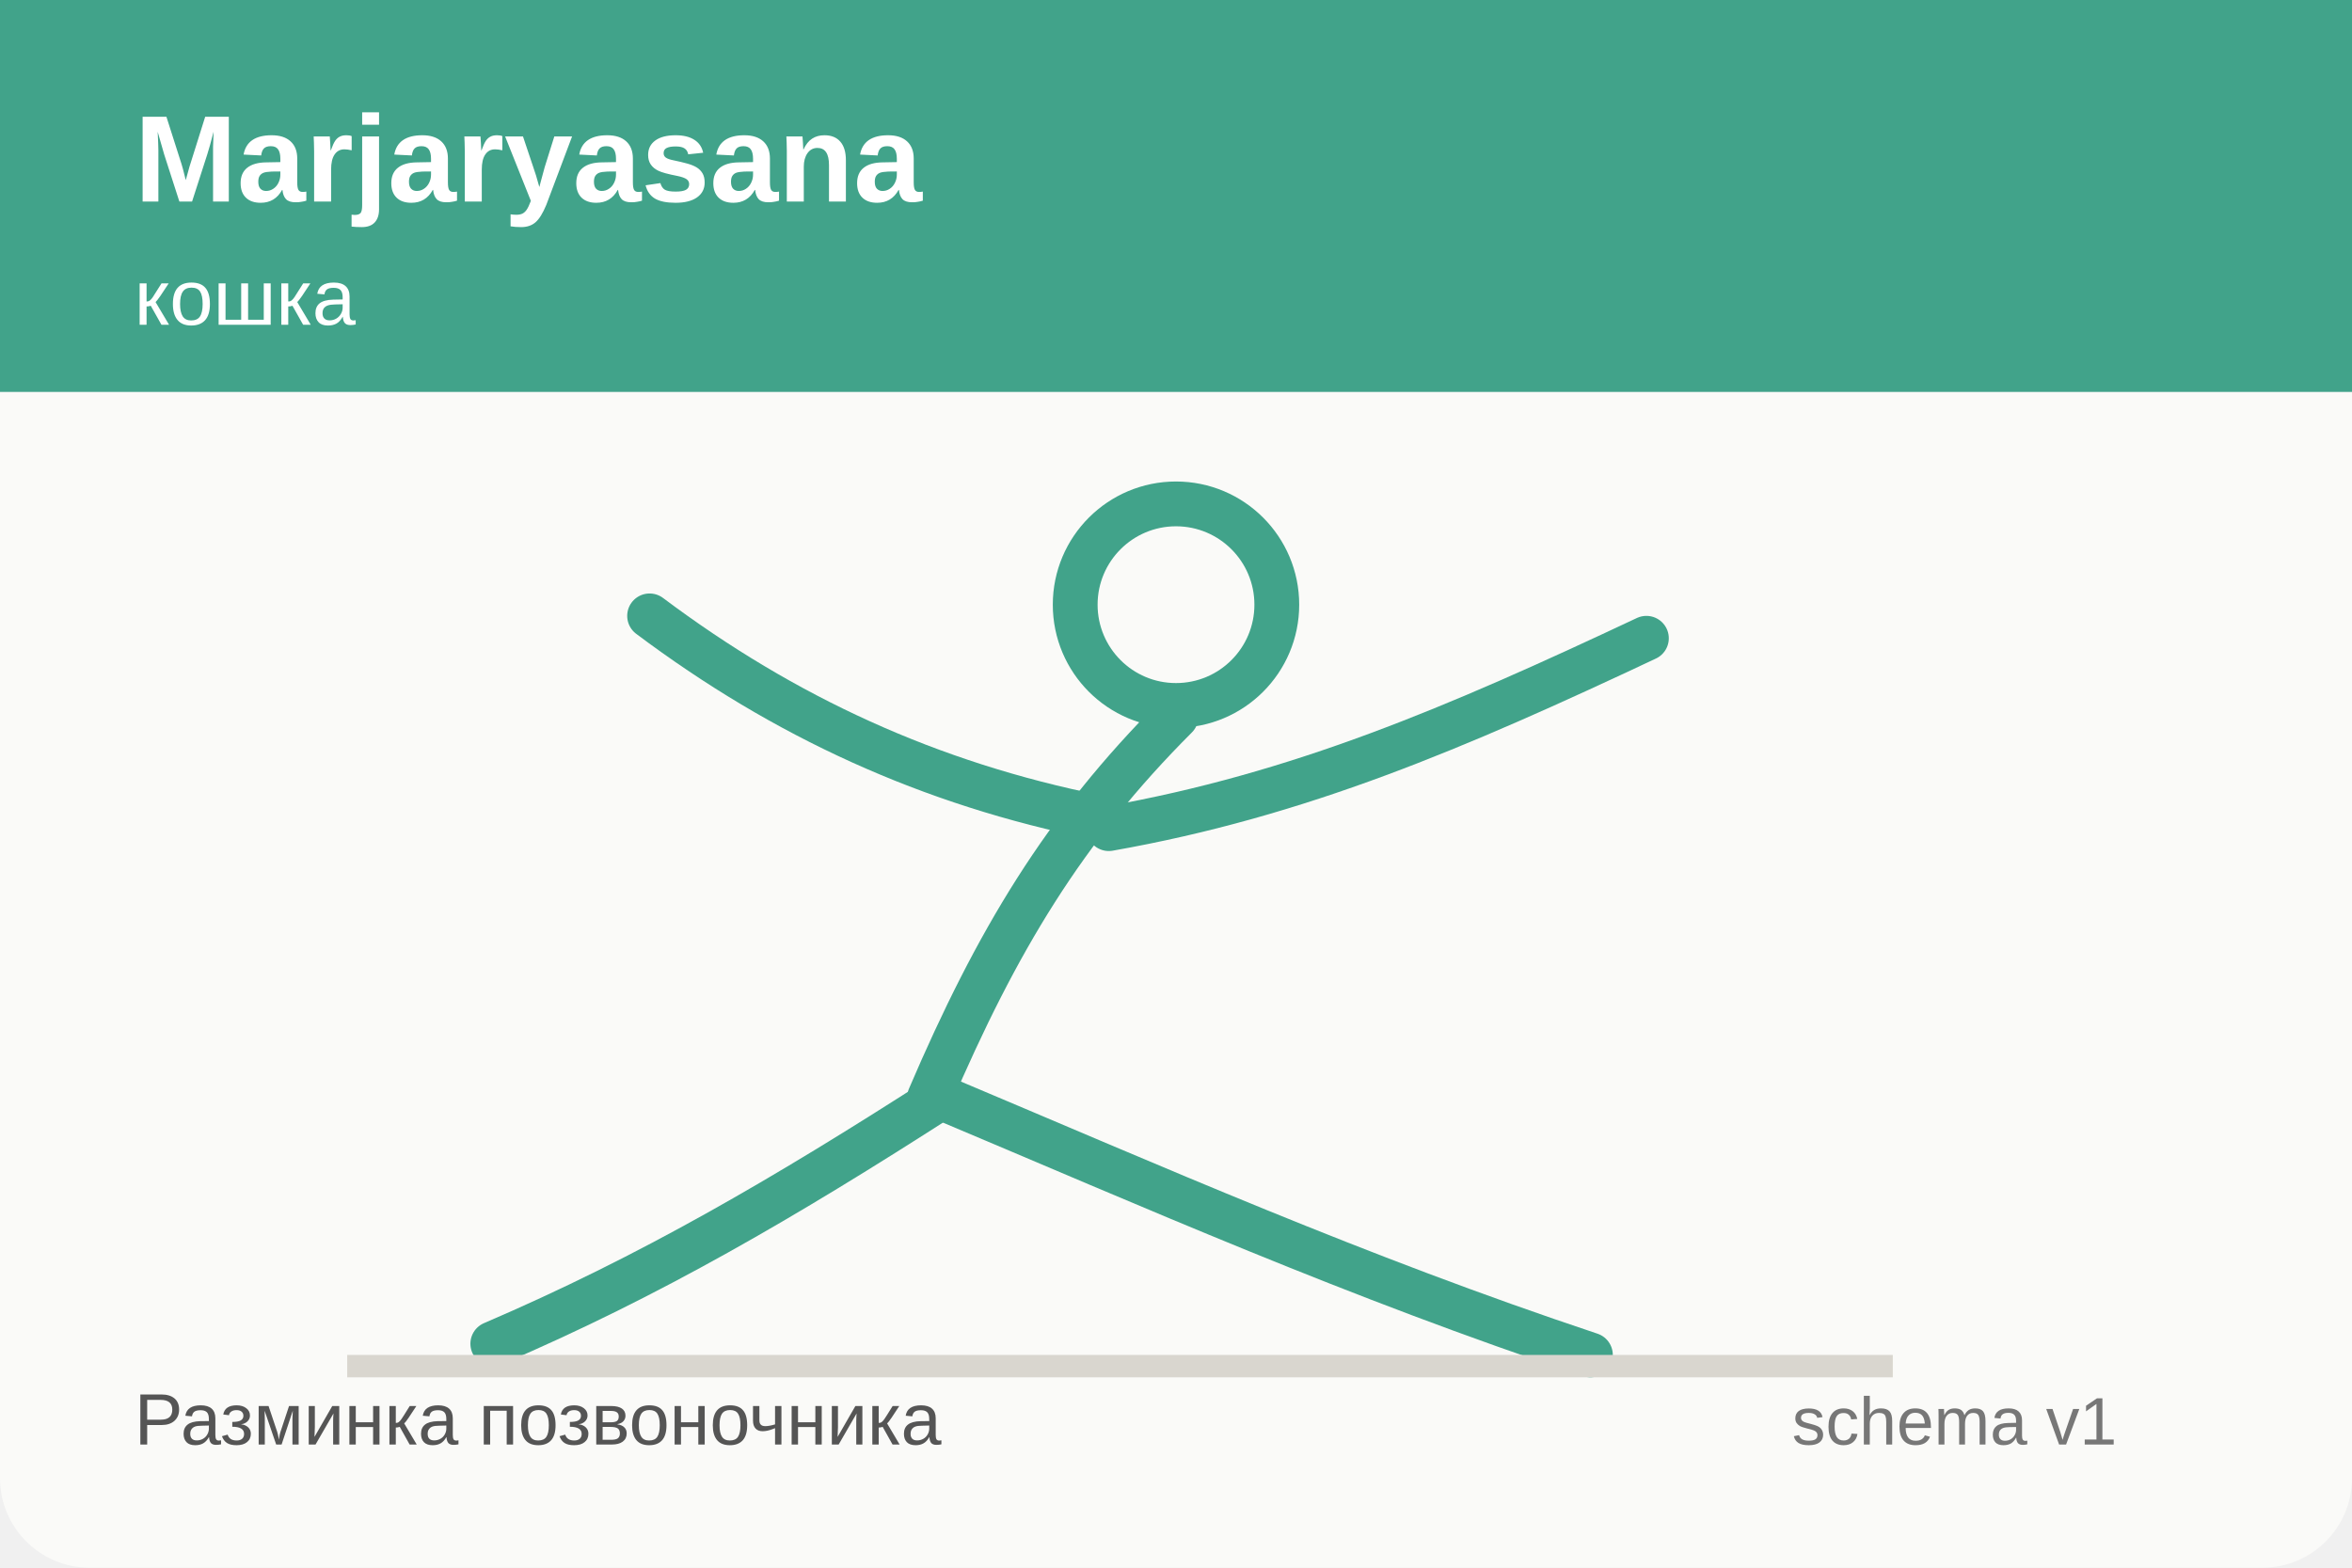
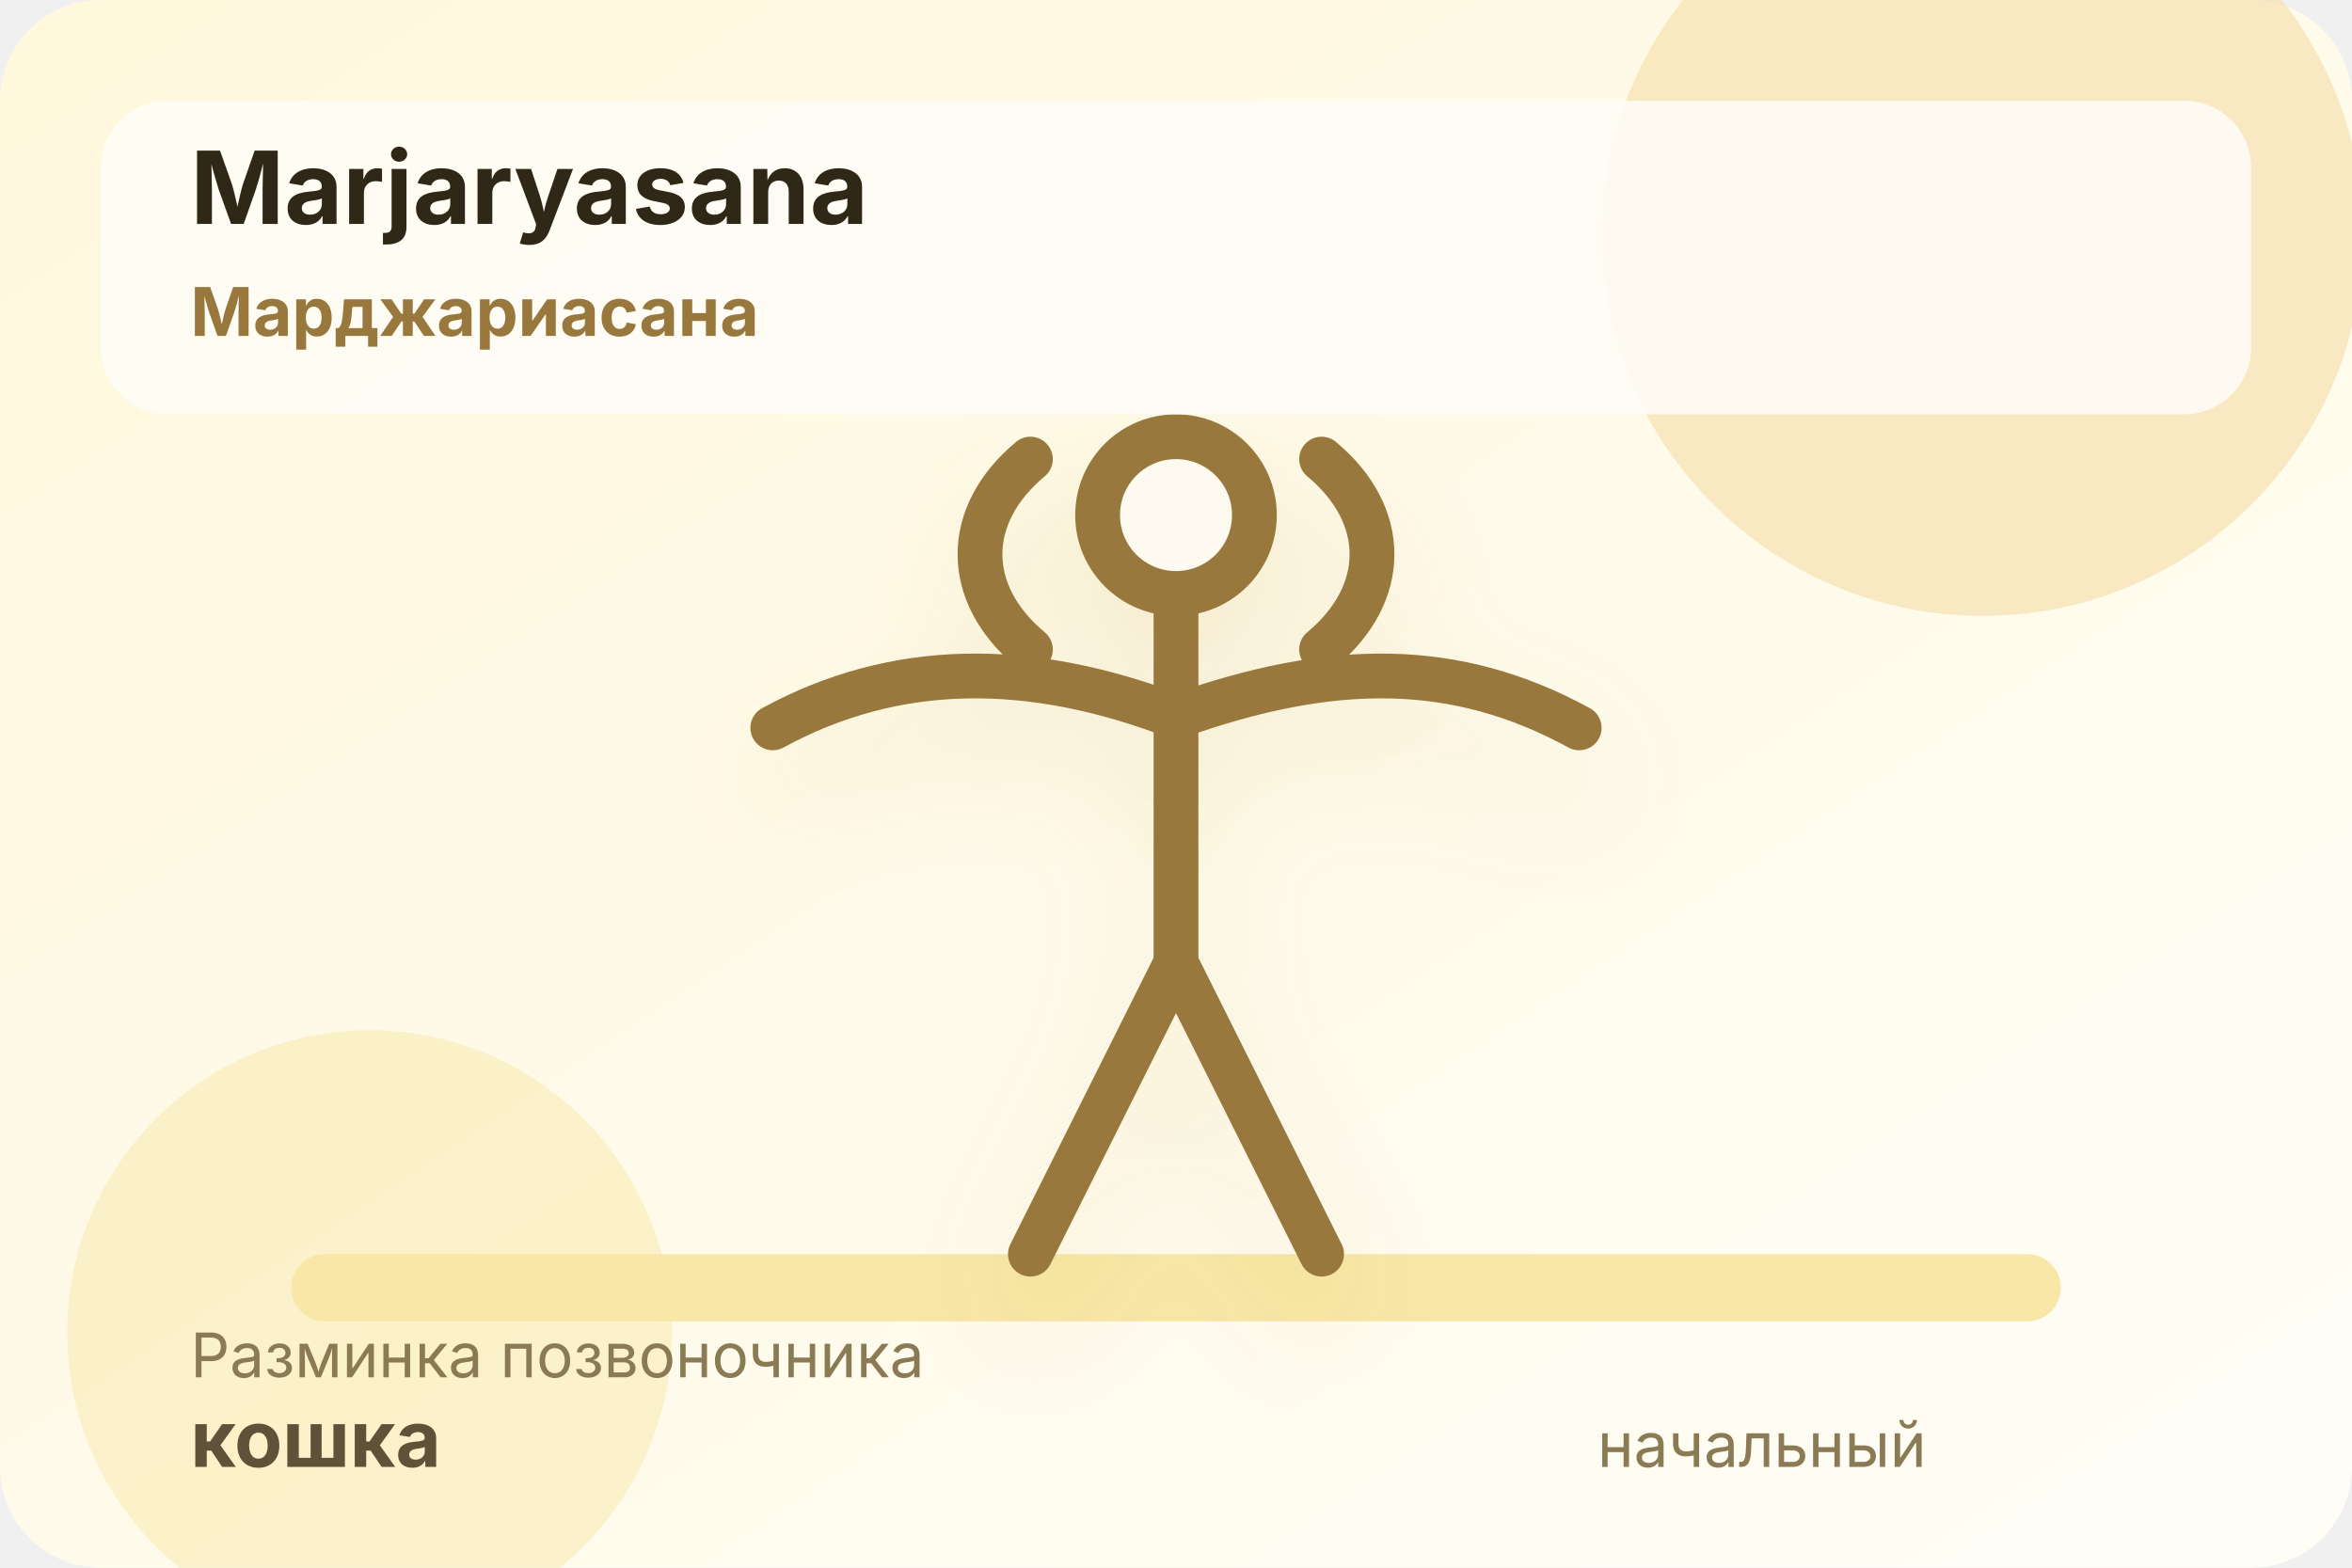
- <svg xmlns="http://www.w3.org/2000/svg" width="420" height="280" viewBox="0 0 420 280">
-   <rect width="420" height="280" rx="16" fill="#FAFAF8" />
-   <rect width="420" height="70" fill="#41A38A" />
-   <text x="24" y="36" font-family="Arial" font-size="22" font-weight="700" fill="white">Marjaryasana</text>
-   <text x="24" y="58" font-family="Arial" font-size="14" fill="white">кошка</text>
-   <g stroke="#41A38A" stroke-width="8" stroke-linecap="round" stroke-linejoin="round" fill="none">
-     <circle cx="210" cy="108" r="18" />
-     <path d="M210 128 C190 148 178 168 166 196" />
-     <path d="M196 146 C166 140 140 128 116 110" />
-     <path d="M198 148 C232 142 260 130 294 114" />
-     <path d="M168 196 C140 214 116 228 88 240" />
-     <path d="M168 196 C206 212 242 228 284 242" />
+ <svg xmlns="http://www.w3.org/2000/svg" width="420" height="280" viewBox="0 0 420 280" role="img" aria-label="Marjaryasana">
+   <defs>
+     <linearGradient id="bg" x1="0" y1="0" x2="1" y2="1">
+       <stop offset="0" stop-color="#fff8dc" />
+       <stop offset="1" stop-color="#fffdf7" />
+     </linearGradient>
+     <filter id="soft" x="-20%" y="-20%" width="140%" height="140%">
+       <feDropShadow dx="0" dy="10" stdDeviation="10" flood-color="#a57a24" flood-opacity="0.12" />
+     </filter>
+   </defs>
+   <rect width="420" height="280" rx="18" fill="url(#bg)" />
+   <circle cx="354" cy="42" r="68" fill="#f3dfaa" opacity="0.62" />
+   <circle cx="66" cy="238" r="54" fill="#f7e7a8" opacity="0.48" />
+   <rect x="52" y="224" width="316" height="12" rx="6" fill="#f8e7a7" />
+   <g filter="url(#soft)">
+     <g stroke="#98783d" stroke-width="8" stroke-linecap="round" stroke-linejoin="round" fill="none">
+       <circle cx="210" cy="92" r="14" fill="#fffaf0" />
+       <path d="M210 108 L210 172" />
+       <path d="M210 172 L184 224" />
+       <path d="M210 172 L236 224" />
+       <path d="M210 128 C184 118 160 118 138 130" />
+       <path d="M210 128 C238 118 260 118 282 130" />
+       <path d="M184 82 C172 92 172 106 184 116" />
+       <path d="M236 82 C248 92 248 106 236 116" />
+     </g>
  </g>
-   <line x1="62" y1="244" x2="338" y2="244" stroke="#D9D6CF" stroke-width="4" />
-   <text x="24" y="258" font-family="Arial" font-size="13" fill="#555">Разминка позвоночника</text>
-   <text x="320" y="258" font-family="Arial" font-size="12" fill="#777">schema v1</text>
+   <rect x="18" y="18" width="384" height="56" rx="12" fill="#fffdf7" opacity="0.88" />
+   <text x="34" y="40" font-family="Inter, Arial, sans-serif" font-size="18" font-weight="700" fill="#302816">Marjaryasana</text>
+   <text x="34" y="60" font-family="Inter, Arial, sans-serif" font-size="12" font-weight="700" fill="#98783d">Марджариасана</text>
+   <text x="34" y="262" font-family="Inter, Arial, sans-serif" font-size="14" font-weight="700" fill="#5f5239">кошка</text>
+   <text x="344" y="262" text-anchor="end" font-family="Inter, Arial, sans-serif" font-size="11" fill="#8b7b55">начальный</text>
+   <text x="34" y="246" font-family="Inter, Arial, sans-serif" font-size="11" fill="#8b7b55">Разминка позвоночника</text>
</svg>
